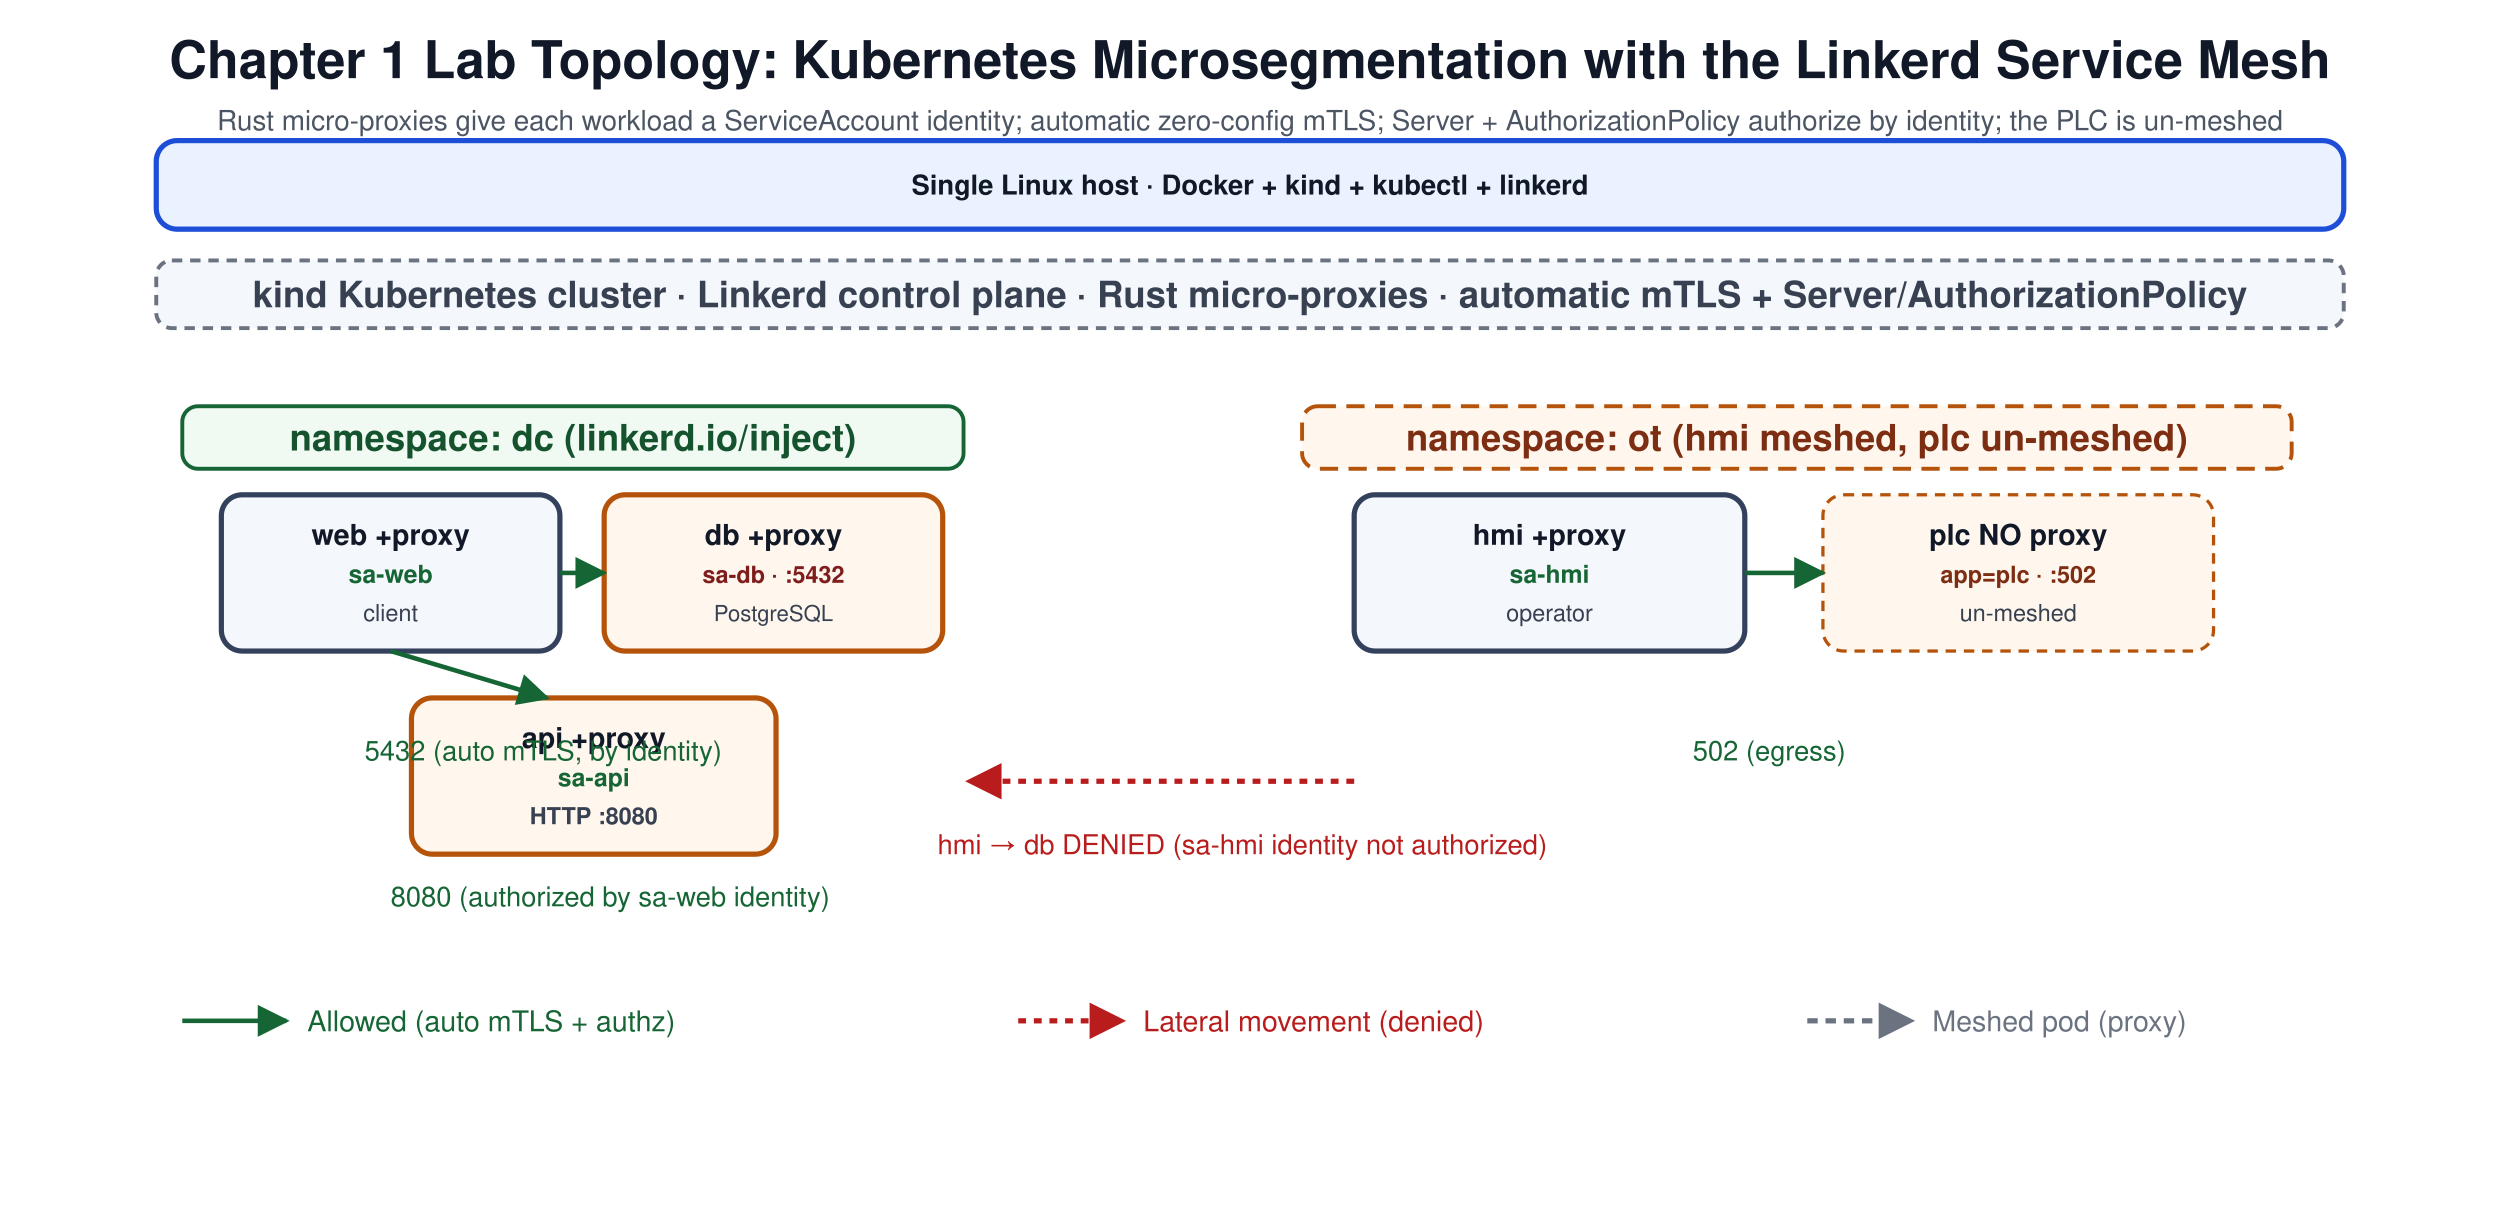
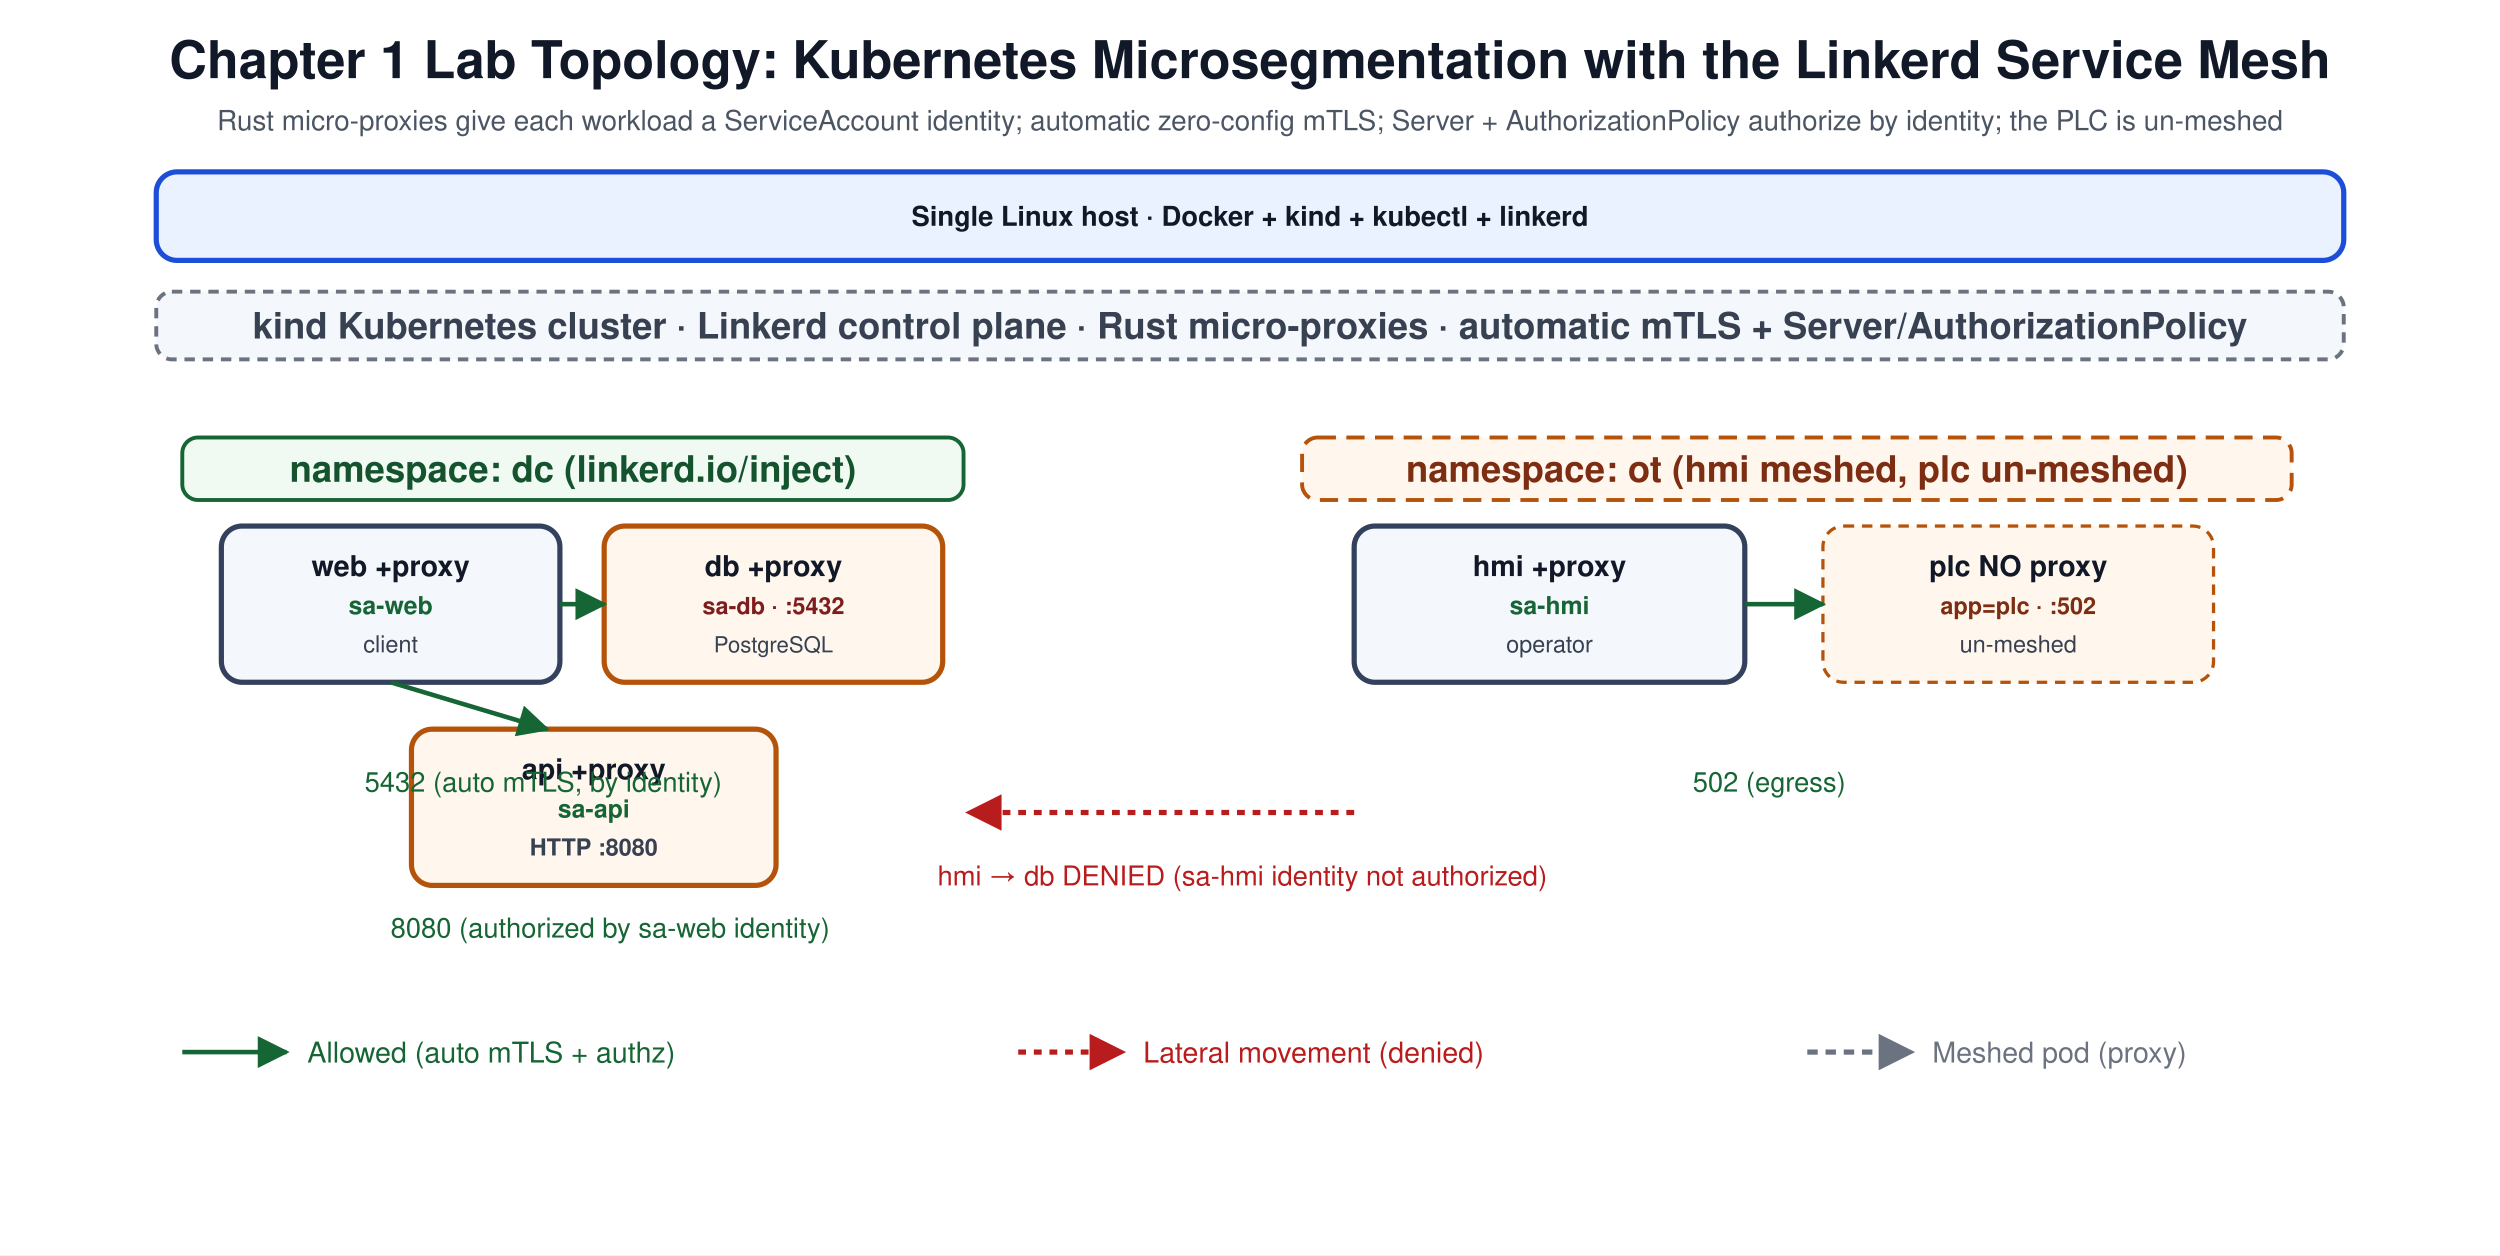
- <svg xmlns="http://www.w3.org/2000/svg" viewBox="0 0 960 470" font-family="Helvetica, Arial, sans-serif">
+ <svg xmlns="http://www.w3.org/2000/svg" viewBox="0 0 960 482" font-family="Helvetica, Arial, sans-serif">
  <defs>
    <marker id="arrow-alt" viewBox="0 0 10 10" refX="9" refY="5" markerWidth="7" markerHeight="7" orient="auto-start-reverse">
      <path d="M0,0 L10,5 L0,10 z" fill="#166534" />
    </marker>
    <marker id="arrow-neutral" viewBox="0 0 10 10" refX="9" refY="5" markerWidth="7" markerHeight="7" orient="auto-start-reverse">
      <path d="M0,0 L10,5 L0,10 z" fill="#6b7280" />
    </marker>
    <marker id="arrow-warn" viewBox="0 0 10 10" refX="9" refY="5" markerWidth="7" markerHeight="7" orient="auto-start-reverse">
      <path d="M0,0 L10,5 L0,10 z" fill="#b91c1c" />
    </marker>
  </defs>
-   <rect x="0" y="0" width="960" height="470" fill="#ffffff" />
+   <rect x="0" y="0" width="960" height="482" fill="#ffffff" />
  <text x="480.0" y="30" text-anchor="middle" font-size="20" font-weight="700" fill="#111827">Chapter 1 Lab Topology: Kubernetes Microsegmentation with the Linkerd Service Mesh</text>
  <text x="480.0" y="50" text-anchor="middle" font-size="10.7" fill="#4b5563">Rust micro-proxies give each workload a ServiceAccount identity; automatic zero-config mTLS; Server + AuthorizationPolicy authorize by identity; the PLC is un-meshed</text>
-   <rect x="60" y="54" width="840" height="34" rx="8" fill="#eaf2ff" stroke="#1d4ed8" stroke-width="2" />
-   <text x="480.0" y="74.7" text-anchor="middle" font-size="10.5" font-weight="700" fill="#111827">Single Linux host · Docker + kind + kubectl + linkerd</text>
-   <rect x="60" y="100" width="840" height="26" rx="6" fill="#f4f7fb" stroke="#6b7280" stroke-width="1.5" stroke-dasharray="4 3" />
-   <text x="480.0" y="118.0" text-anchor="middle" font-size="14" font-weight="600" fill="#374151">kind Kubernetes cluster · Linkerd control plane · Rust micro-proxies · automatic mTLS + Server/AuthorizationPolicy</text>
-   <rect x="70" y="156" width="300" height="24" rx="6" fill="#f0faf2" stroke="#166534" stroke-width="1.5" />
-   <text x="220.0" y="173.0" text-anchor="middle" font-size="14" font-weight="600" fill="#14532d">namespace: dc  (linkerd.io/inject)</text>
-   <rect x="85" y="190" width="130" height="60" rx="8" fill="#f4f7fb" stroke="#33415c" stroke-width="2" />
-   <text x="150.0" y="209.2" text-anchor="middle" font-size="11" font-weight="700" fill="#111827">web  +proxy</text>
-   <text x="150.0" y="223.8" text-anchor="middle" font-size="9.5" font-weight="700" fill="#166534">sa-web</text>
-   <text x="150.0" y="238.5" text-anchor="middle" font-size="9" font-weight="400" fill="#374151">client</text>
-   <rect x="232" y="190" width="130" height="60" rx="8" fill="#fff7ed" stroke="#b45309" stroke-width="2" />
-   <text x="297.0" y="209.2" text-anchor="middle" font-size="11" font-weight="700" fill="#111827">db  +proxy</text>
-   <text x="297.0" y="223.8" text-anchor="middle" font-size="9" font-weight="700" fill="#7f1d1d">sa-db · :5432</text>
-   <text x="297.0" y="238.5" text-anchor="middle" font-size="8.5" font-weight="400" fill="#374151">PostgreSQL</text>
-   <rect x="158" y="268" width="140" height="60" rx="8" fill="#fff7ed" stroke="#b45309" stroke-width="2" />
-   <text x="228.0" y="287.2" text-anchor="middle" font-size="11" font-weight="700" fill="#111827">api  +proxy</text>
-   <text x="228.0" y="301.9" text-anchor="middle" font-size="9.5" font-weight="700" fill="#166534">sa-api</text>
-   <text x="228.0" y="316.5" text-anchor="middle" font-size="9" font-weight="700" fill="#374151">HTTP :8080</text>
-   <line x1="215" y1="220" x2="232" y2="220" stroke="#166534" stroke-width="1.75" marker-end="url(#arrow-alt)" />
-   <text x="140" y="292" font-size="10.5" fill="#166534">5432 (auto mTLS, by identity)</text>
-   <line x1="150" y1="250" x2="210" y2="268" stroke="#166534" stroke-width="1.75" marker-end="url(#arrow-alt)" />
-   <text x="150" y="348" font-size="10.5" fill="#166534">8080 (authorized by sa-web identity)</text>
-   <rect x="500" y="156" width="380" height="24" rx="6" fill="#fff7ed" stroke="#b45309" stroke-width="1.5" stroke-dasharray="7 4" />
-   <text x="690.0" y="173.0" text-anchor="middle" font-size="14" font-weight="600" fill="#7c2d12">namespace: ot  (hmi meshed, plc un-meshed)</text>
-   <rect x="520" y="190" width="150" height="60" rx="8" fill="#f4f7fb" stroke="#33415c" stroke-width="2" />
-   <text x="595.0" y="209.2" text-anchor="middle" font-size="11" font-weight="700" fill="#111827">hmi  +proxy</text>
-   <text x="595.0" y="223.8" text-anchor="middle" font-size="9.5" font-weight="700" fill="#166534">sa-hmi</text>
-   <text x="595.0" y="238.5" text-anchor="middle" font-size="9" font-weight="400" fill="#374151">operator</text>
-   <rect x="700" y="190" width="150" height="60" rx="8" fill="#fff7ed" stroke="#b45309" stroke-width="1.25" stroke-dasharray="4 3" />
-   <text x="775.0" y="209.2" text-anchor="middle" font-size="11" font-weight="700" fill="#111827">plc  NO proxy</text>
-   <text x="775.0" y="223.8" text-anchor="middle" font-size="9" font-weight="700" fill="#7c2d12">app=plc · :502</text>
-   <text x="775.0" y="238.5" text-anchor="middle" font-size="9" font-weight="400" fill="#374151">un-meshed</text>
-   <line x1="670" y1="220" x2="700" y2="220" stroke="#166534" stroke-width="1.75" marker-end="url(#arrow-alt)" />
-   <text x="650" y="292" font-size="10.5" fill="#166534">502 (egress)</text>
-   <line x1="520" y1="300" x2="372" y2="300" stroke="#b91c1c" stroke-width="2" stroke-dasharray="3 3" marker-end="url(#arrow-warn)" />
-   <text x="360" y="328" font-size="10.5" fill="#b91c1c">hmi → db DENIED (sa-hmi identity not authorized)</text>
-   <line x1="70" y1="392" x2="110" y2="392" stroke="#166534" stroke-width="1.75" marker-end="url(#arrow-alt)" />
-   <text x="118" y="396" font-size="11" fill="#166534">Allowed (auto mTLS + authz)</text>
-   <line x1="391" y1="392" x2="431" y2="392" stroke="#b91c1c" stroke-width="2" stroke-dasharray="3 3" marker-end="url(#arrow-warn)" />
-   <text x="439" y="396" font-size="11" fill="#b91c1c">Lateral movement (denied)</text>
-   <line x1="694" y1="392" x2="734" y2="392" stroke="#6b7280" stroke-width="2" stroke-dasharray="4 3" marker-end="url(#arrow-neutral)" />
-   <text x="742" y="396" font-size="11" fill="#6b7280">Meshed pod (proxy)</text>
+   <g transform="translate(0,12)">
+     <rect x="60" y="54" width="840" height="34" rx="8" fill="#eaf2ff" stroke="#1d4ed8" stroke-width="2" />
+     <text x="480.0" y="74.7" text-anchor="middle" font-size="10.5" font-weight="700" fill="#111827">Single Linux host · Docker + kind + kubectl + linkerd</text>
+     <rect x="60" y="100" width="840" height="26" rx="6" fill="#f4f7fb" stroke="#6b7280" stroke-width="1.5" stroke-dasharray="4 3" />
+     <text x="480.0" y="118.0" text-anchor="middle" font-size="14" font-weight="600" fill="#374151">kind Kubernetes cluster · Linkerd control plane · Rust micro-proxies · automatic mTLS + Server/AuthorizationPolicy</text>
+     <rect x="70" y="156" width="300" height="24" rx="6" fill="#f0faf2" stroke="#166534" stroke-width="1.5" />
+     <text x="220.0" y="173.0" text-anchor="middle" font-size="14" font-weight="600" fill="#14532d">namespace: dc  (linkerd.io/inject)</text>
+     <rect x="85" y="190" width="130" height="60" rx="8" fill="#f4f7fb" stroke="#33415c" stroke-width="2" />
+     <text x="150.0" y="209.2" text-anchor="middle" font-size="11" font-weight="700" fill="#111827">web  +proxy</text>
+     <text x="150.0" y="223.8" text-anchor="middle" font-size="9.5" font-weight="700" fill="#166534">sa-web</text>
+     <text x="150.0" y="238.5" text-anchor="middle" font-size="9" font-weight="400" fill="#374151">client</text>
+     <rect x="232" y="190" width="130" height="60" rx="8" fill="#fff7ed" stroke="#b45309" stroke-width="2" />
+     <text x="297.0" y="209.2" text-anchor="middle" font-size="11" font-weight="700" fill="#111827">db  +proxy</text>
+     <text x="297.0" y="223.8" text-anchor="middle" font-size="9" font-weight="700" fill="#7f1d1d">sa-db · :5432</text>
+     <text x="297.0" y="238.5" text-anchor="middle" font-size="8.5" font-weight="400" fill="#374151">PostgreSQL</text>
+     <rect x="158" y="268" width="140" height="60" rx="8" fill="#fff7ed" stroke="#b45309" stroke-width="2" />
+     <text x="228.0" y="287.2" text-anchor="middle" font-size="11" font-weight="700" fill="#111827">api  +proxy</text>
+     <text x="228.0" y="301.9" text-anchor="middle" font-size="9.5" font-weight="700" fill="#166534">sa-api</text>
+     <text x="228.0" y="316.5" text-anchor="middle" font-size="9" font-weight="700" fill="#374151">HTTP :8080</text>
+     <line x1="215" y1="220" x2="232" y2="220" stroke="#166534" stroke-width="1.75" marker-end="url(#arrow-alt)" />
+     <text x="140" y="292" font-size="10.5" fill="#166534">5432 (auto mTLS, by identity)</text>
+     <line x1="150" y1="250" x2="210" y2="268" stroke="#166534" stroke-width="1.75" marker-end="url(#arrow-alt)" />
+     <text x="150" y="348" font-size="10.5" fill="#166534">8080 (authorized by sa-web identity)</text>
+     <rect x="500" y="156" width="380" height="24" rx="6" fill="#fff7ed" stroke="#b45309" stroke-width="1.5" stroke-dasharray="7 4" />
+     <text x="690.0" y="173.0" text-anchor="middle" font-size="14" font-weight="600" fill="#7c2d12">namespace: ot  (hmi meshed, plc un-meshed)</text>
+     <rect x="520" y="190" width="150" height="60" rx="8" fill="#f4f7fb" stroke="#33415c" stroke-width="2" />
+     <text x="595.0" y="209.2" text-anchor="middle" font-size="11" font-weight="700" fill="#111827">hmi  +proxy</text>
+     <text x="595.0" y="223.8" text-anchor="middle" font-size="9.5" font-weight="700" fill="#166534">sa-hmi</text>
+     <text x="595.0" y="238.5" text-anchor="middle" font-size="9" font-weight="400" fill="#374151">operator</text>
+     <rect x="700" y="190" width="150" height="60" rx="8" fill="#fff7ed" stroke="#b45309" stroke-width="1.25" stroke-dasharray="4 3" />
+     <text x="775.0" y="209.2" text-anchor="middle" font-size="11" font-weight="700" fill="#111827">plc  NO proxy</text>
+     <text x="775.0" y="223.8" text-anchor="middle" font-size="9" font-weight="700" fill="#7c2d12">app=plc · :502</text>
+     <text x="775.0" y="238.5" text-anchor="middle" font-size="9" font-weight="400" fill="#374151">un-meshed</text>
+     <line x1="670" y1="220" x2="700" y2="220" stroke="#166534" stroke-width="1.75" marker-end="url(#arrow-alt)" />
+     <text x="650" y="292" font-size="10.5" fill="#166534">502 (egress)</text>
+     <line x1="520" y1="300" x2="372" y2="300" stroke="#b91c1c" stroke-width="2" stroke-dasharray="3 3" marker-end="url(#arrow-warn)" />
+     <text x="360" y="328" font-size="10.5" fill="#b91c1c">hmi → db DENIED (sa-hmi identity not authorized)</text>
+     <line x1="70" y1="392" x2="110" y2="392" stroke="#166534" stroke-width="1.75" marker-end="url(#arrow-alt)" />
+     <text x="118" y="396" font-size="11" fill="#166534">Allowed (auto mTLS + authz)</text>
+     <line x1="391" y1="392" x2="431" y2="392" stroke="#b91c1c" stroke-width="2" stroke-dasharray="3 3" marker-end="url(#arrow-warn)" />
+     <text x="439" y="396" font-size="11" fill="#b91c1c">Lateral movement (denied)</text>
+     <line x1="694" y1="392" x2="734" y2="392" stroke="#6b7280" stroke-width="2" stroke-dasharray="4 3" marker-end="url(#arrow-neutral)" />
+     <text x="742" y="396" font-size="11" fill="#6b7280">Meshed pod (proxy)</text>
+   </g>
</svg>
